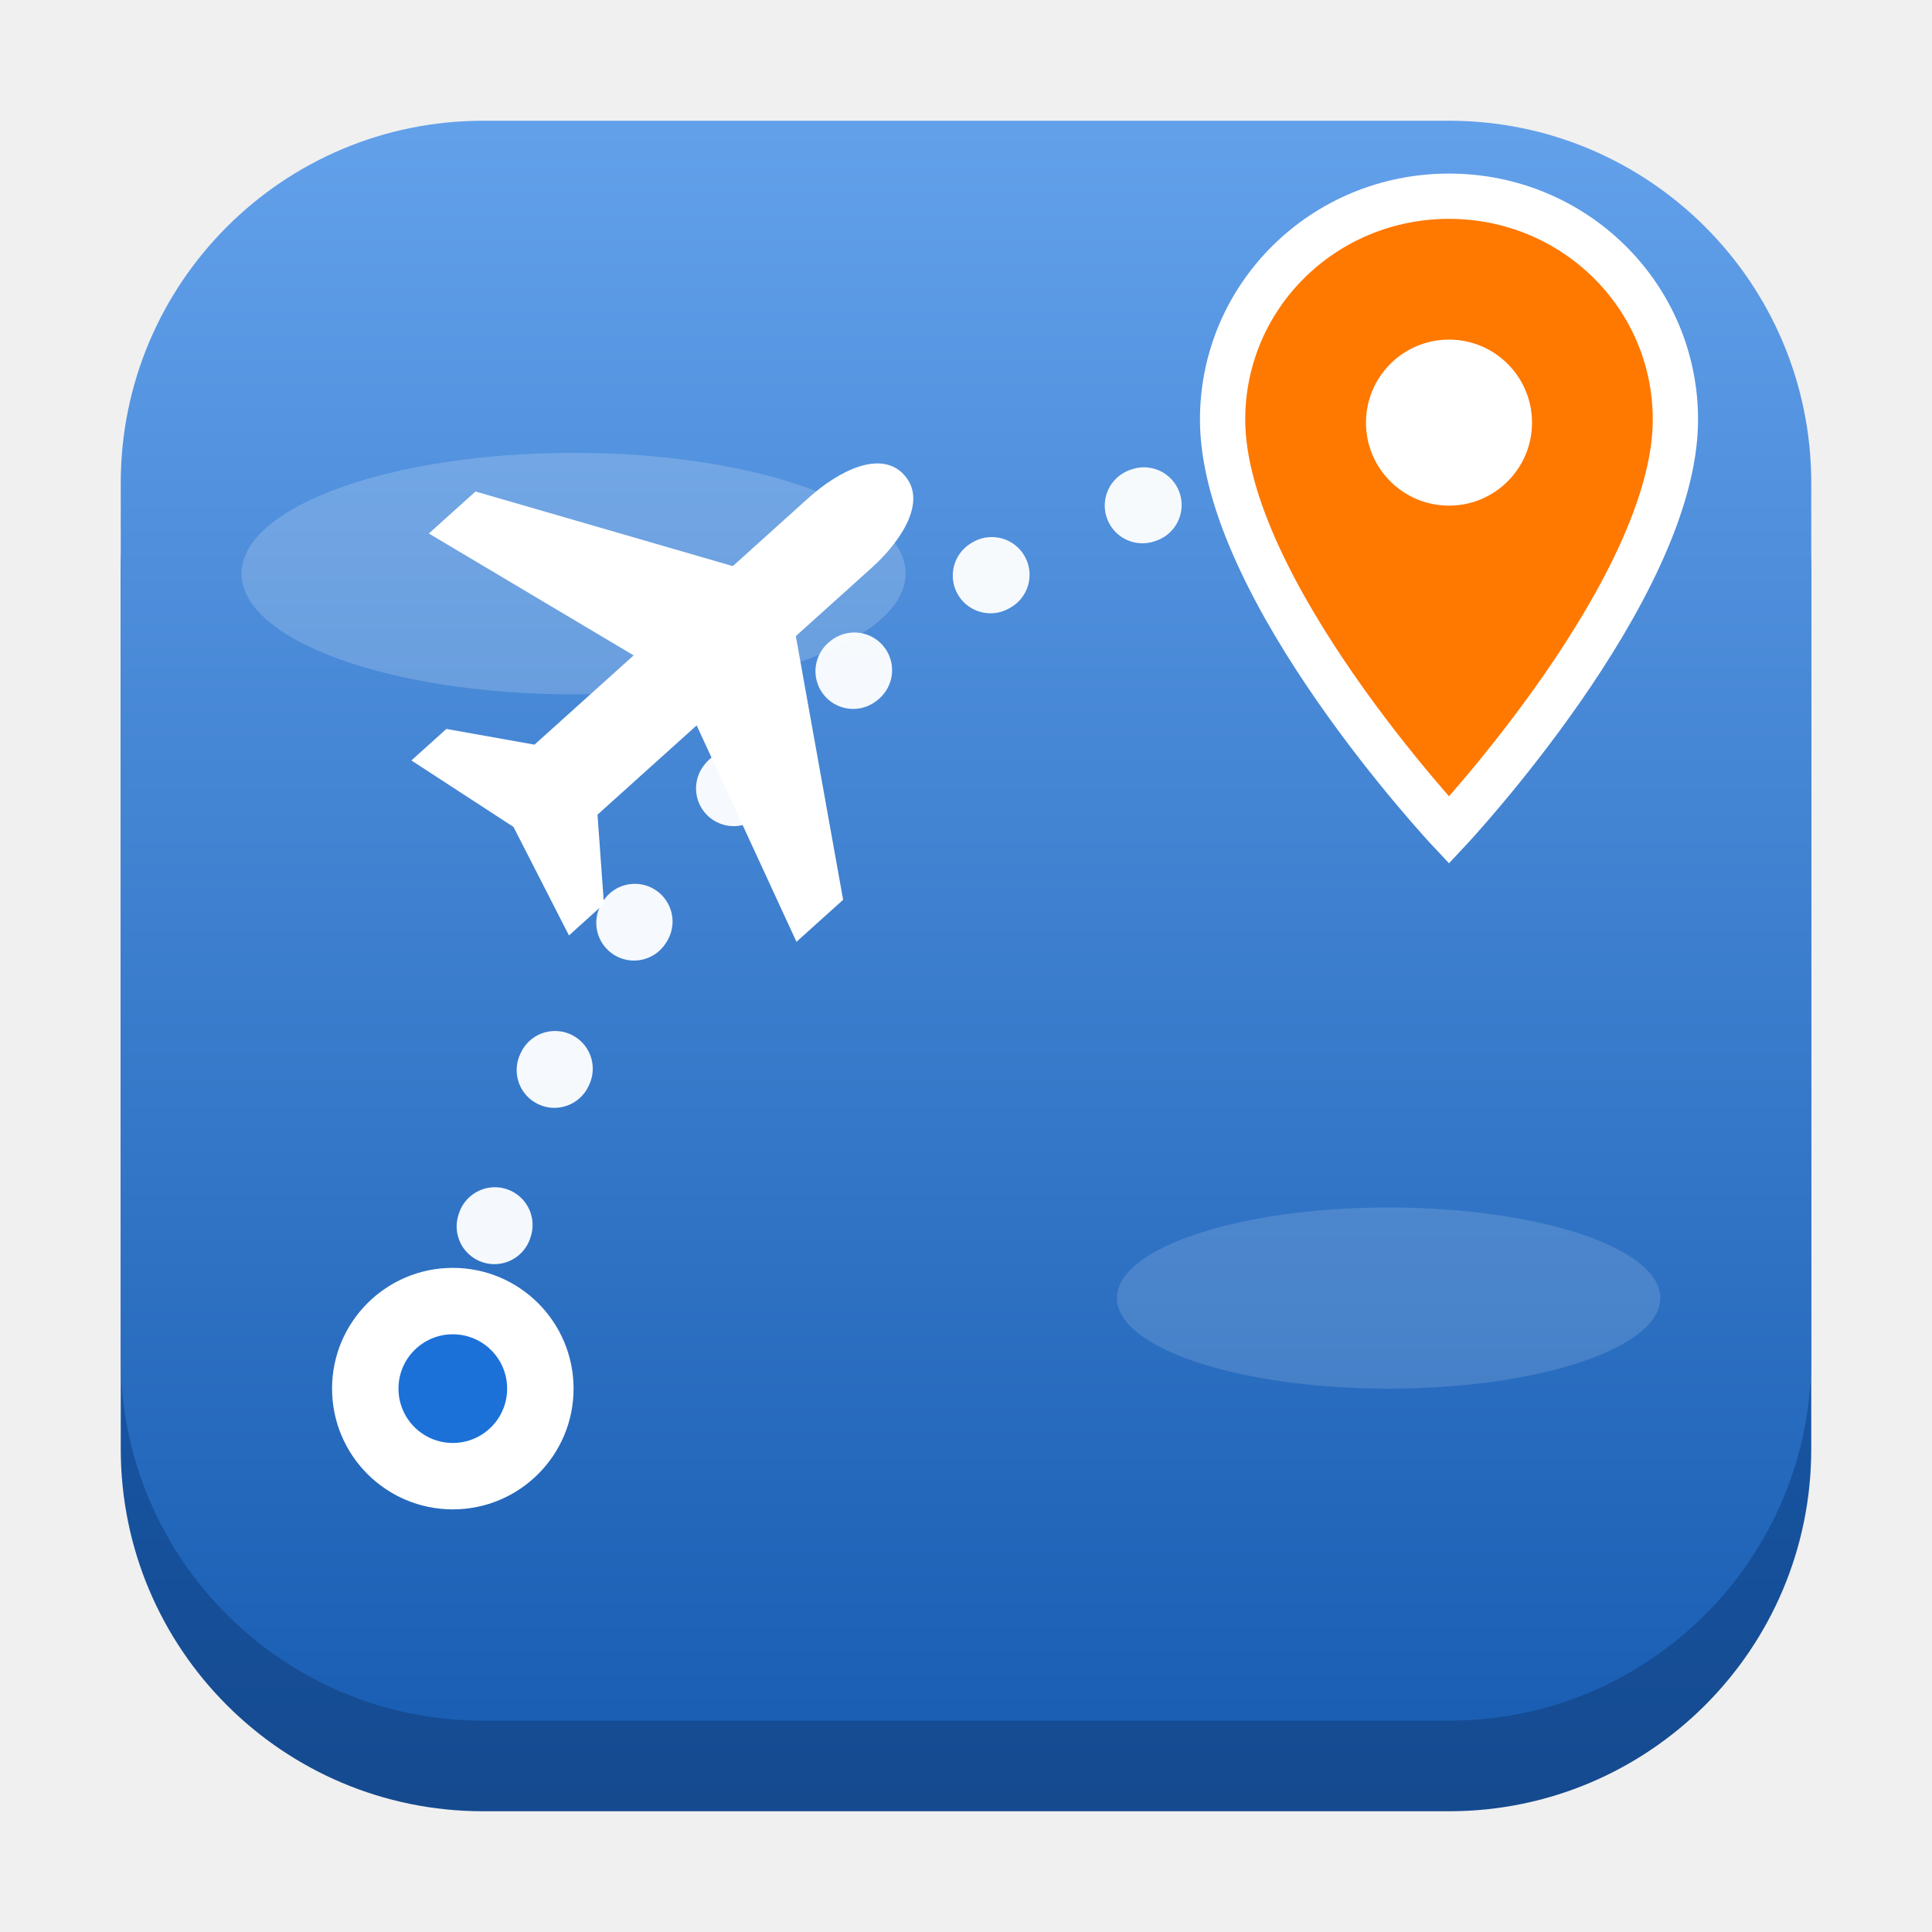
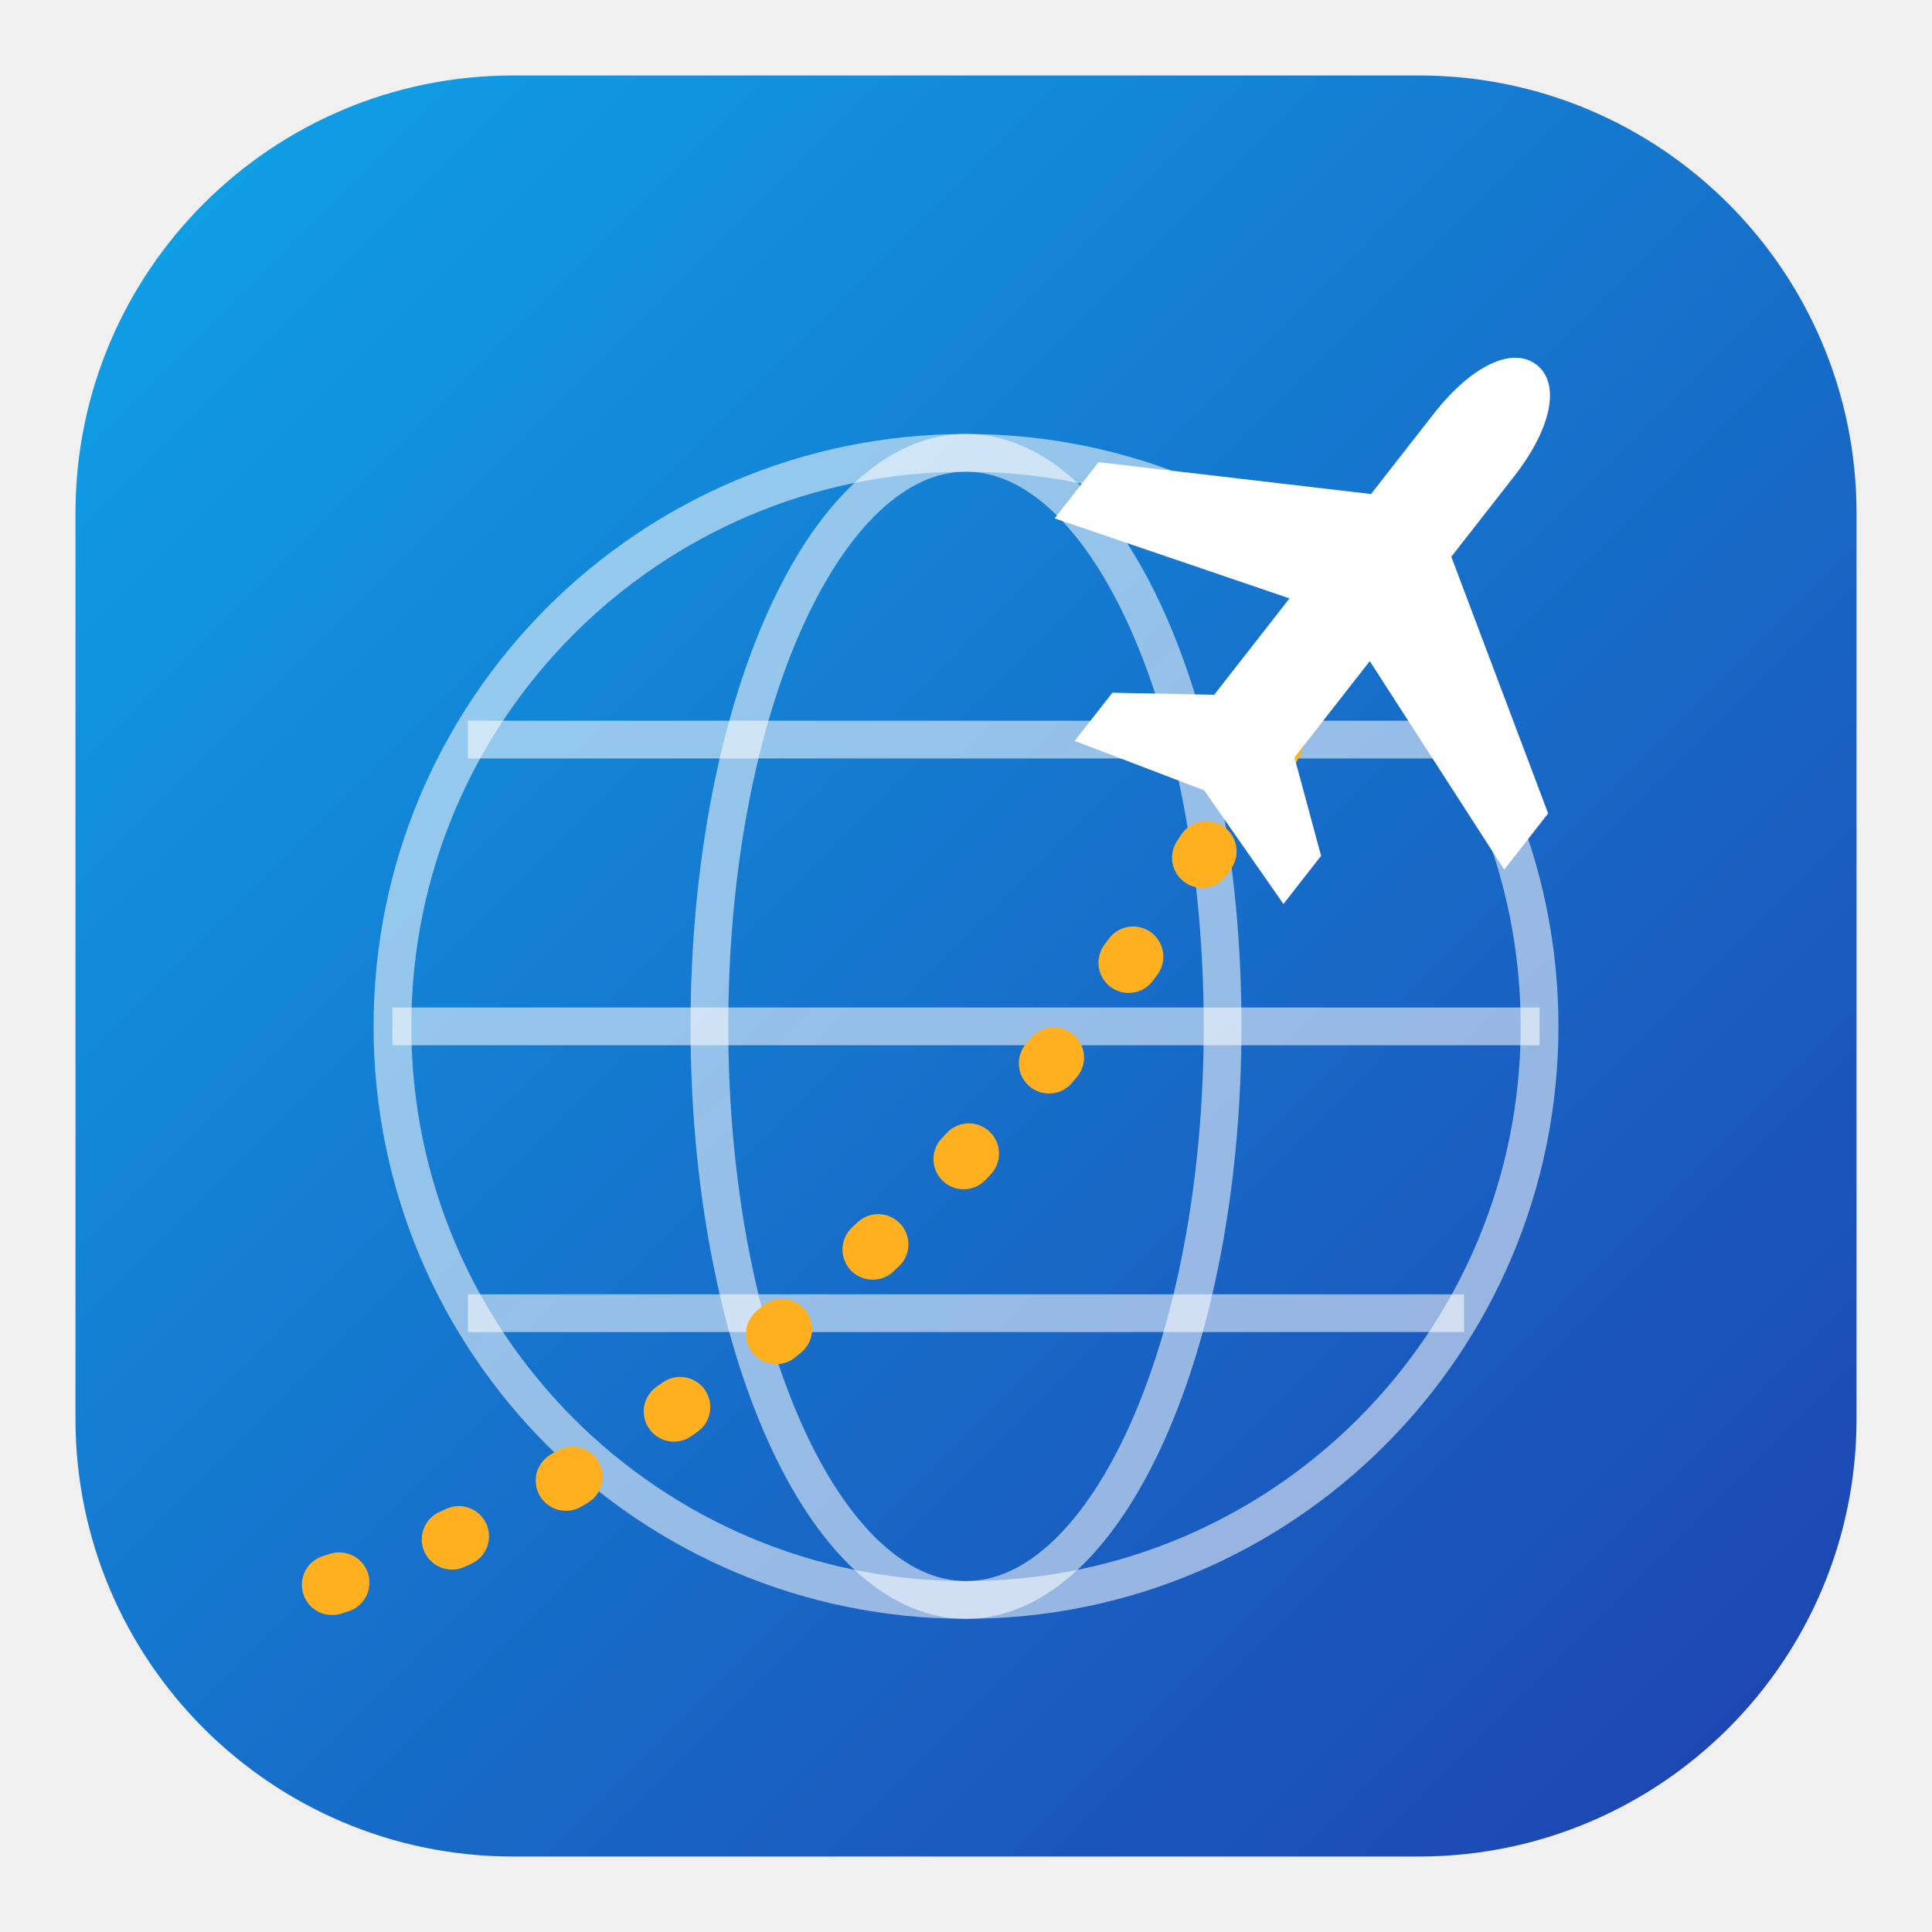
- <svg xmlns="http://www.w3.org/2000/svg" width="128" height="128" viewBox="0 0 128 128">
+ <svg xmlns="http://www.w3.org/2000/svg" viewBox="0 0 256 256" width="256" height="256">
  <defs>
-     <linearGradient id="sky" x1="0" y1="0" x2="0" y2="1">
-       <stop offset="0" stop-color="#62a0ea" />
-       <stop offset="1" stop-color="#1a5fb4" />
-     </linearGradient>
-     <linearGradient id="side" x1="0" y1="0" x2="0" y2="1">
-       <stop offset="0" stop-color="#1c71d8" />
-       <stop offset="1" stop-color="#154a8f" />
+     <linearGradient id="t" x1="0" y1="0" x2="1" y2="1">
+       <stop offset="0" stop-color="#0ea5e9" />
+       <stop offset="1" stop-color="#1e40af" />
    </linearGradient>
  </defs>
-   <rect x="8" y="14" width="112" height="106" rx="24" fill="url(#side)" />
-   <rect x="8" y="8" width="112" height="106" rx="24" fill="url(#sky)" />
-   <ellipse cx="38" cy="38" rx="22" ry="8" fill="#fff" opacity=".18" />
-   <ellipse cx="92" cy="86" rx="18" ry="6" fill="#fff" opacity=".14" />
-   <path d="M30 92 C38 52 66 30 96 30" fill="none" stroke="#fff" stroke-width="5" stroke-linecap="round" stroke-dasharray="0.1 11" opacity=".95" />
-   <circle cx="30" cy="92" r="8" fill="#fff" />
-   <circle cx="30" cy="92" r="3.6" fill="#1c71d8" />
-   <path d="M96 13c-8.3 0-15 6.6-15 14.8C81 39 96 55 96 55s15-16 15-27.2C111 19.6 104.3 13 96 13z" fill="#ff7800" stroke="#fff" stroke-width="3" />
-   <circle cx="96" cy="28" r="5.5" fill="#fff" />
-   <g transform="translate(46 44) rotate(48) scale(2.6) translate(-8 -8)">
-     <path fill="#fff" d="M8 0.8C8.9 0.8 9.2 2 9.2 3L9.2 5.6 15 9.2 15 10.8 9.2 9 9.2 12.4 11 13.8 11 15 8 14.2 5 15 5 13.8 6.8 12.4 6.8 9 1 10.8 1 9.2 6.8 5.6 6.8 3C6.8 2 7.1 0.8 8 0.8Z" />
+   <rect x="10" y="10" width="236" height="236" rx="58" fill="url(#t)" />
+   <g fill="none" stroke="rgba(255,255,255,.55)" stroke-width="5">
+     <circle cx="128" cy="136" r="76" />
+     <ellipse cx="128" cy="136" rx="34" ry="76" />
+     <path d="M52 136h152M62 98h132M62 174h132" />
+   </g>
+   <path d="M44 210 C 90 196 140 150 170 96" fill="none" stroke="#ffb020" stroke-width="8" stroke-linecap="round" stroke-dasharray="1 16" />
+   <g transform="translate(182 76) rotate(38) scale(1.35)">
+     <path d="M0 -26 C3 -26 5 -22 5 -16 L5 -6 L28 8 L28 15 L5 7 L5 19 L13 25 L13 31 L0 27 L-13 31 L-13 25 L-5 19 L-5 7 L-28 15 L-28 8 L-5 -6 L-5 -16 C-5 -22 -3 -26 0 -26 Z" fill="#ffffff" />
  </g>
</svg>
